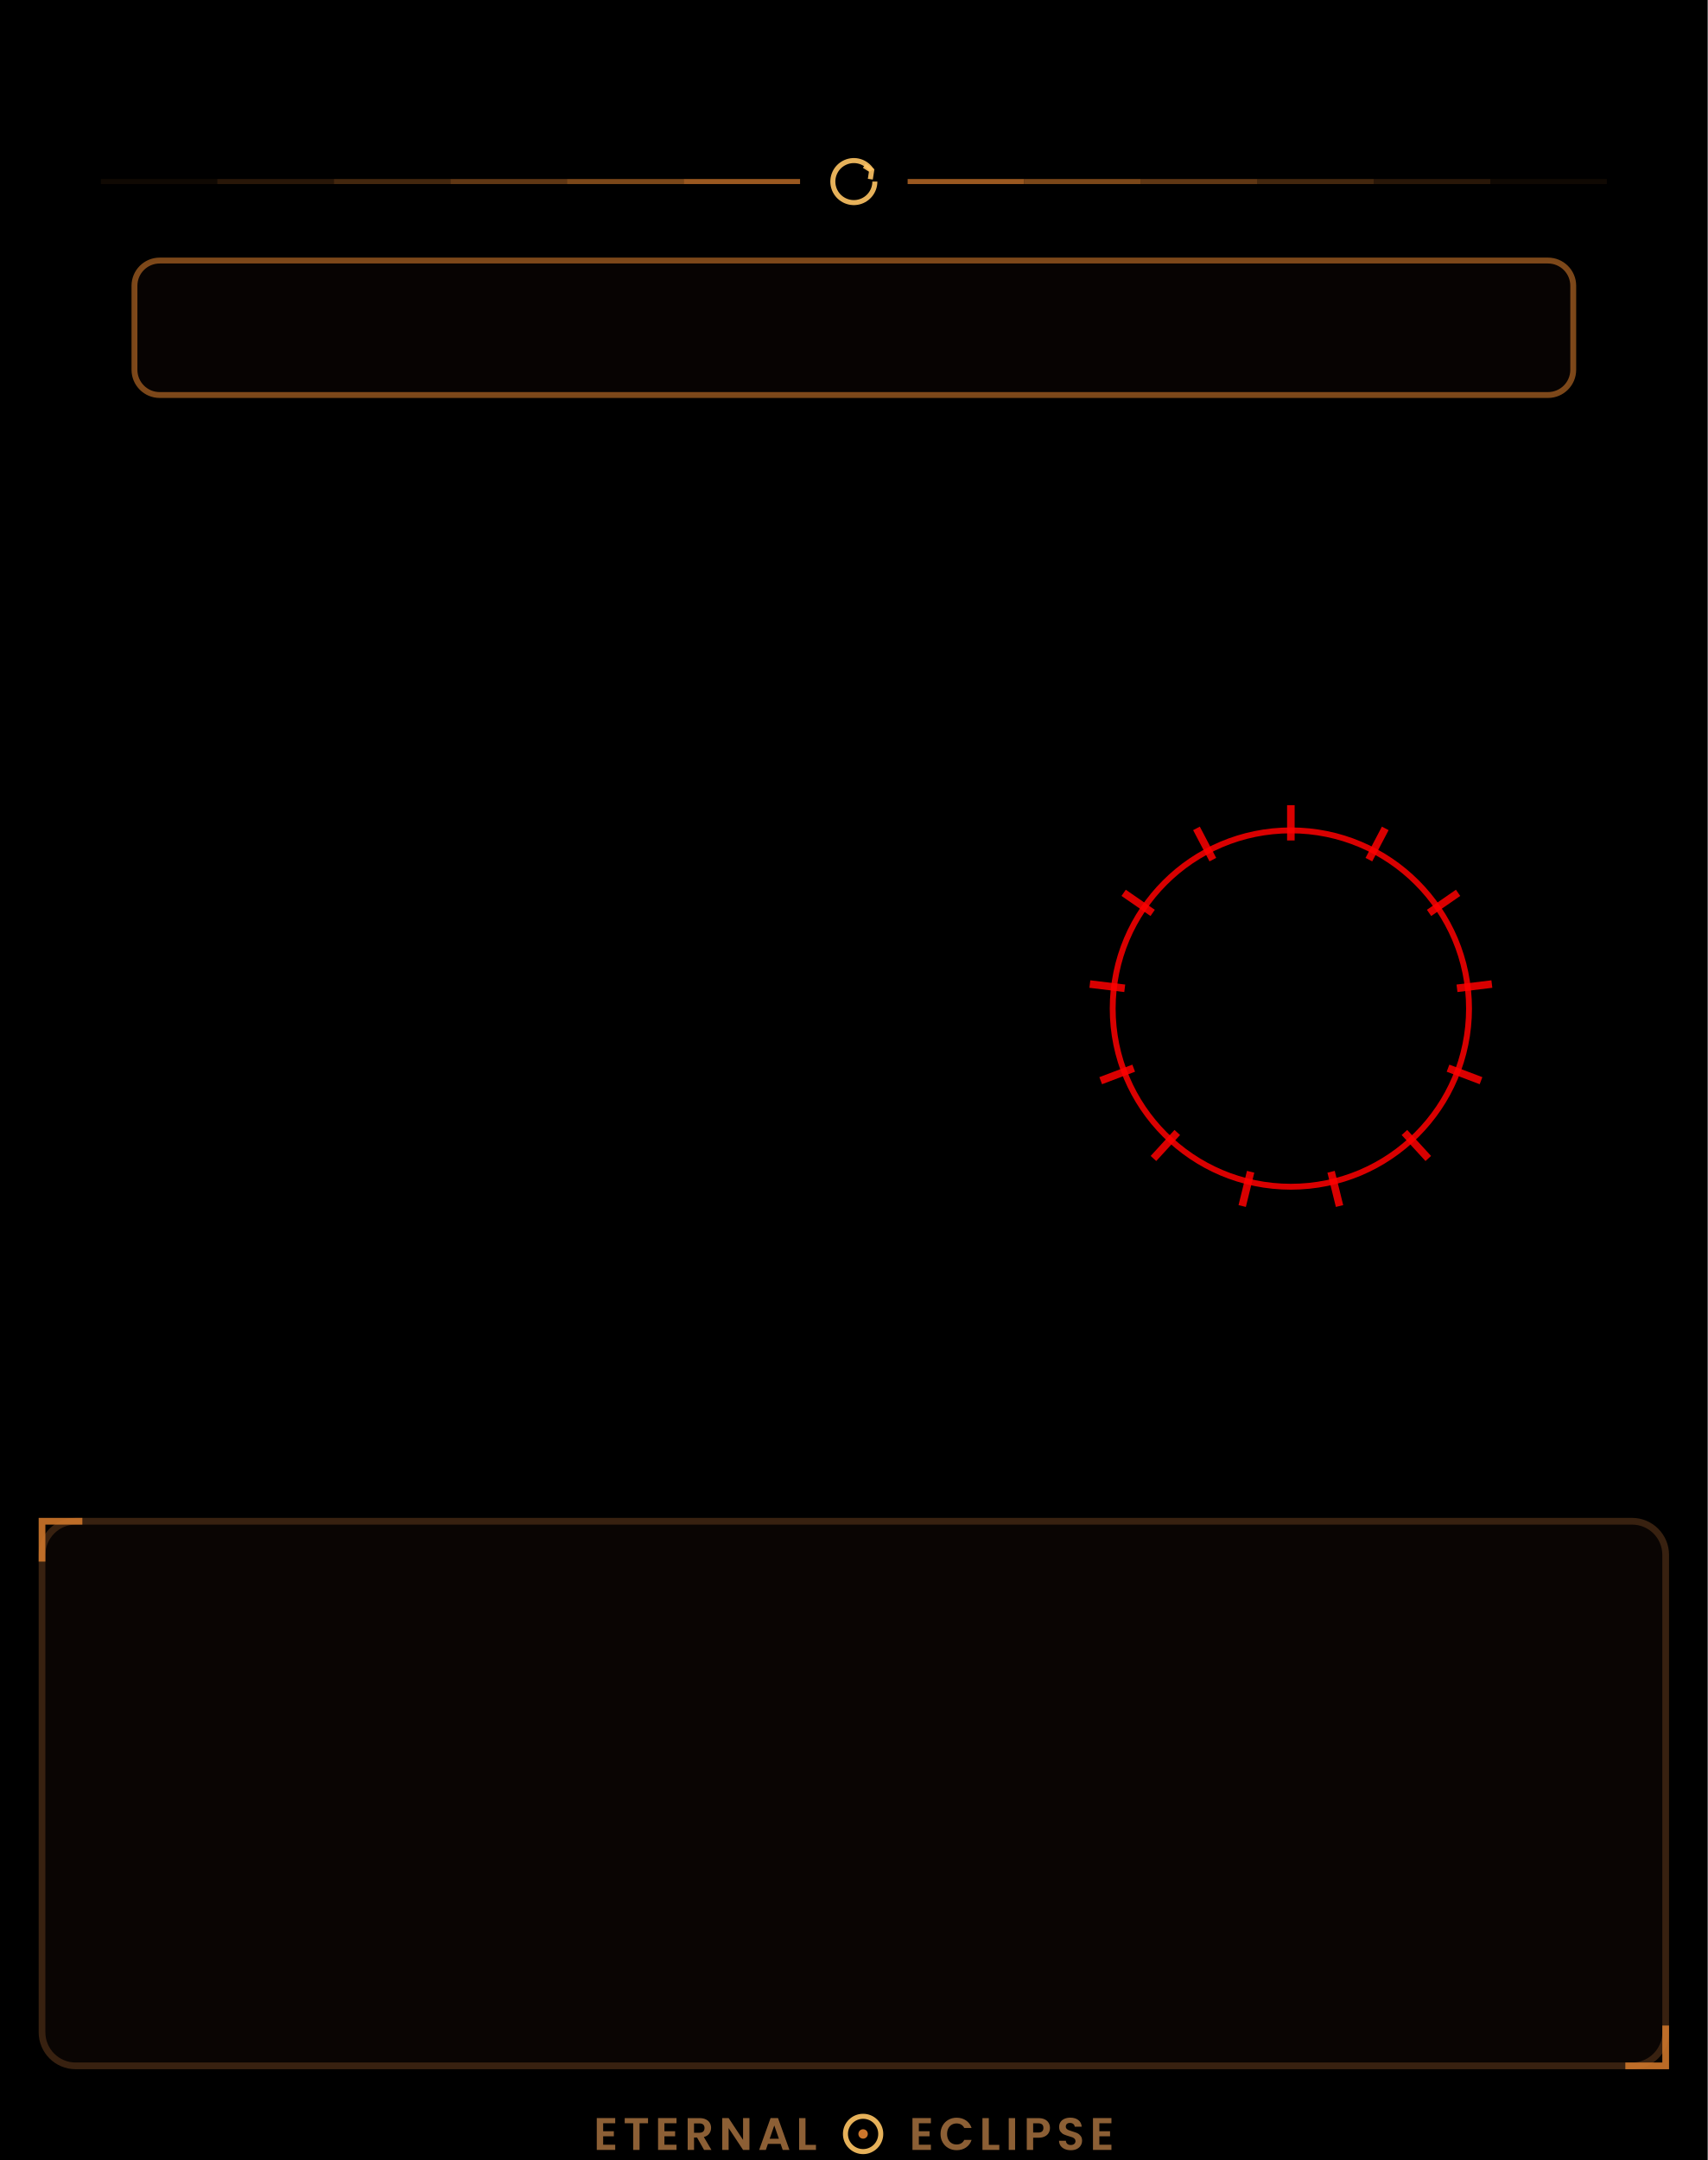
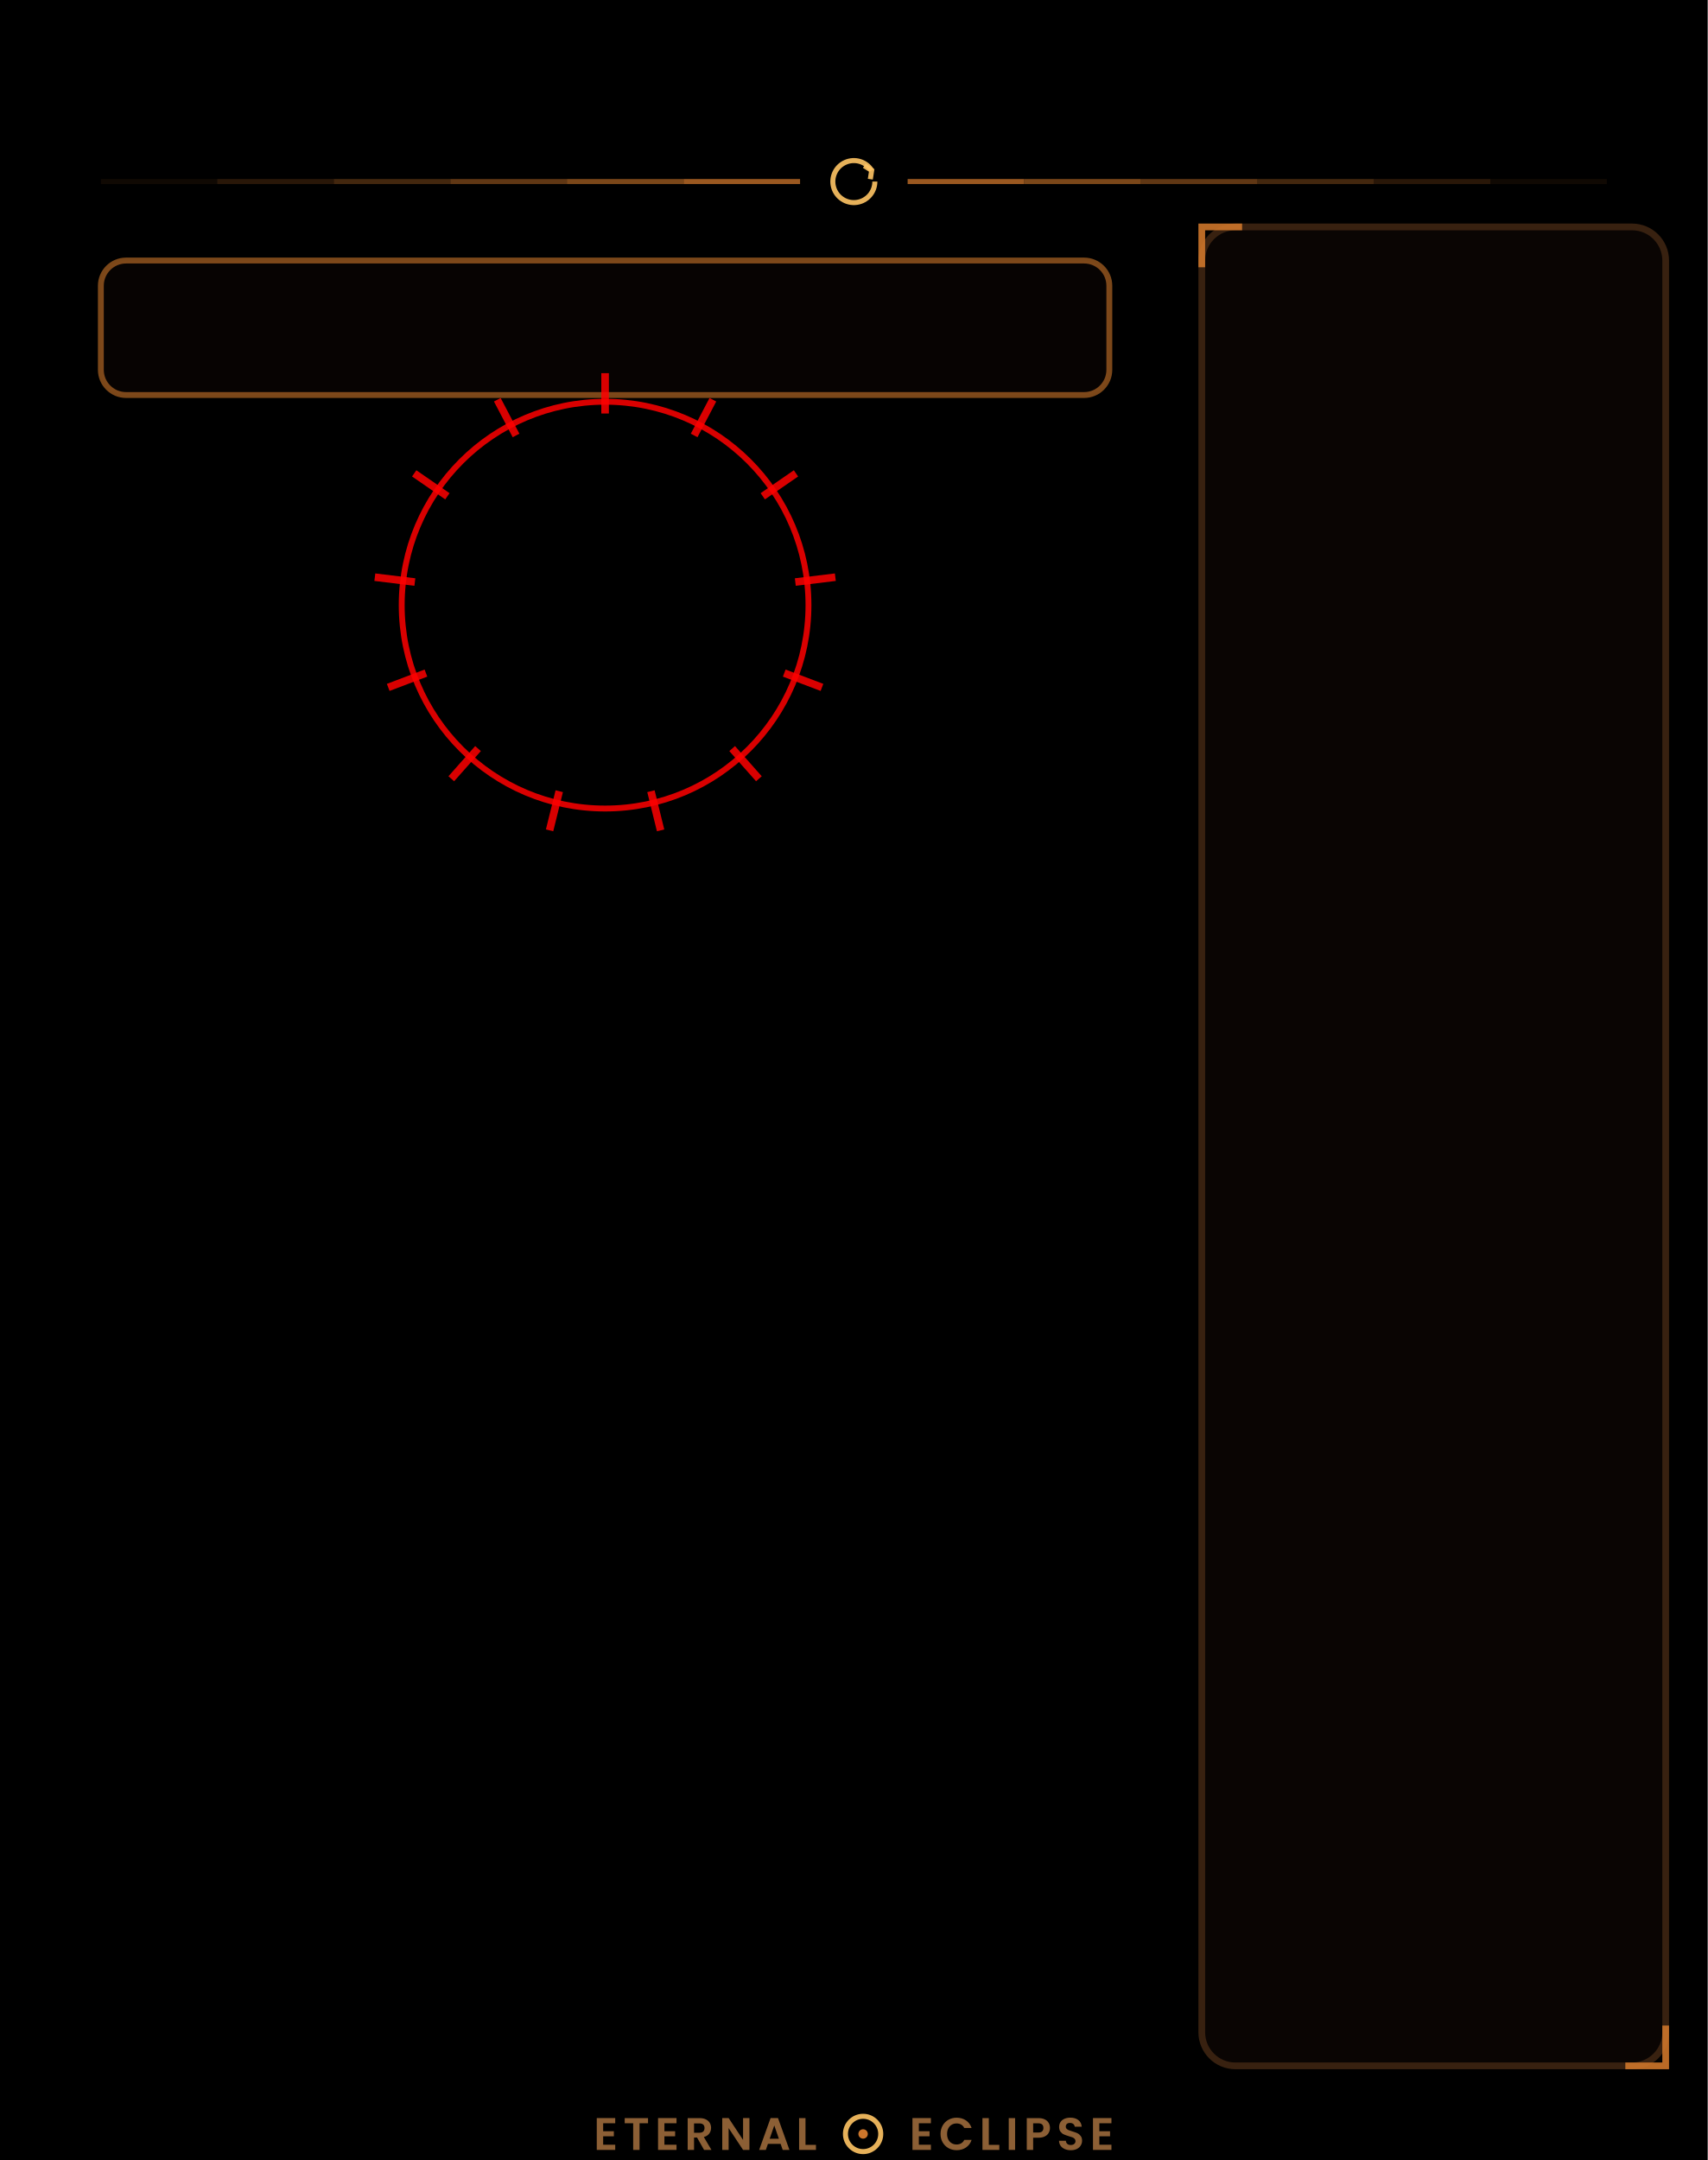
<svg xmlns="http://www.w3.org/2000/svg" width="101.6mm" height="128.5mm" viewBox="0 0 101.6 128.5">
  <rect x="0" y="0" width="101.6" height="128.5" fill="#000000" />
  <g stroke="#cd762b" stroke-width="0.3">
    <line x1="6.00" y1="10.8" x2="12.93" y2="10.8" stroke-opacity="0.08" />
    <line x1="12.93" y1="10.8" x2="19.87" y2="10.8" stroke-opacity="0.2" />
    <line x1="19.87" y1="10.8" x2="26.80" y2="10.8" stroke-opacity="0.33" />
    <line x1="26.80" y1="10.8" x2="33.73" y2="10.8" stroke-opacity="0.47" />
    <line x1="33.73" y1="10.8" x2="40.67" y2="10.8" stroke-opacity="0.6" />
    <line x1="40.67" y1="10.8" x2="47.60" y2="10.8" stroke-opacity="0.75" />
    <line x1="54.00" y1="10.8" x2="60.93" y2="10.8" stroke-opacity="0.75" />
    <line x1="60.93" y1="10.8" x2="67.87" y2="10.8" stroke-opacity="0.6" />
    <line x1="67.87" y1="10.8" x2="74.80" y2="10.8" stroke-opacity="0.47" />
    <line x1="74.80" y1="10.8" x2="81.73" y2="10.8" stroke-opacity="0.33" />
    <line x1="81.73" y1="10.8" x2="88.67" y2="10.8" stroke-opacity="0.2" />
    <line x1="88.67" y1="10.8" x2="95.60" y2="10.8" stroke-opacity="0.08" />
  </g>
  <g transform="translate(50.8 10.8)" fill="none" stroke="#ffc464" stroke-width="0.3" stroke-opacity="0.9">
    <path d="M 1.06,-0.66 A 1.25,1.25 0 1 0 1.25,0.00" />
    <path d="M 0.62,-0.94 L 1.06,-0.66 L 0.98,-0.14" />
  </g>
-   <rect x="8" y="15.5" width="85.6" height="8" rx="1.5" fill="#070302" stroke="#cd762b" stroke-width="0.35" stroke-opacity="0.6" />
-   <rect x="2.5" y="90.5" width="96.6" height="32.4" rx="2" fill="#0a0503" stroke="#382110" stroke-width="0.4" />
+   <rect x="6" y="15.5" width="60" height="8" rx="1.5" fill="#070302" stroke="#cd762b" stroke-width="0.35" stroke-opacity="0.6" />
+   <rect x="71.5" y="13.5" width="27.6" height="109.4" rx="2" fill="#0a0503" stroke="#382110" stroke-width="0.4" />
  <g fill="none" stroke="#cd762b" stroke-width="0.4" stroke-opacity="0.9">
-     <path d="M 2.5,92.9 L 2.5,90.5 L 4.9,90.5" />
+     <path d="M 71.5,15.9 L 71.5,13.5 L 73.9,13.5" />
    <path d="M 99.1,120.5 L 99.1,122.9 L 96.7,122.9" />
  </g>
-   <g transform="translate(76.8 60)" stroke="#ff0000" stroke-opacity="0.85" fill="none">
-     <circle cx="0" cy="0" r="10.6" stroke-width="0.35" />
+   <g transform="translate(36 36)" stroke="#ff0000" stroke-opacity="0.85" fill="none">
+     <circle cx="0" cy="0" r="12.1" stroke-width="0.35" />
    <g stroke-width="0.45">
-       <line x1="0.000" y1="-10.0" x2="0.000" y2="-12.1" />
-       <line x1="4.641" y1="-8.859" x2="5.616" y2="-10.719" />
-       <line x1="8.222" y1="-5.690" x2="9.949" y2="-6.885" />
-       <line x1="9.883" y1="-1.205" x2="11.959" y2="-1.458" />
-       <line x1="9.350" y1="3.546" x2="11.314" y2="4.291" />
-       <line x1="6.757" y1="7.372" x2="8.176" y2="8.920" />
-       <line x1="2.393" y1="9.709" x2="2.896" y2="11.748" />
-       <line x1="-2.393" y1="9.709" x2="-2.896" y2="11.748" />
-       <line x1="-6.757" y1="7.372" x2="-8.176" y2="8.920" />
-       <line x1="-9.350" y1="3.546" x2="-11.314" y2="4.291" />
-       <line x1="-9.883" y1="-1.205" x2="-11.959" y2="-1.458" />
-       <line x1="-8.222" y1="-5.690" x2="-9.949" y2="-6.885" />
-       <line x1="-4.641" y1="-8.859" x2="-5.616" y2="-10.719" />
+       <line x1="0.000" y1="-11.400" x2="0.000" y2="-13.800" />
+       <line x1="5.298" y1="-10.094" x2="6.413" y2="-12.219" />
+       <line x1="9.382" y1="-6.476" x2="11.357" y2="-7.839" />
+       <line x1="11.317" y1="-1.374" x2="13.699" y2="-1.663" />
+       <line x1="10.659" y1="4.042" x2="12.903" y2="4.894" />
+       <line x1="7.560" y1="8.533" x2="9.151" y2="10.329" />
+       <line x1="2.728" y1="11.069" x2="3.303" y2="13.399" />
+       <line x1="-2.728" y1="11.069" x2="-3.303" y2="13.399" />
+       <line x1="-7.560" y1="8.533" x2="-9.151" y2="10.329" />
+       <line x1="-10.659" y1="4.042" x2="-12.903" y2="4.894" />
+       <line x1="-11.317" y1="-1.374" x2="-13.699" y2="-1.663" />
+       <line x1="-9.382" y1="-6.476" x2="-11.357" y2="-7.839" />
+       <line x1="-5.298" y1="-10.094" x2="-6.413" y2="-12.219" />
    </g>
  </g>
  <g transform="translate(50.8 127.9)">
    <g fill="#9c6a3b" fill-opacity="0.9">
      <path d="M-14.915 -1.586V-1.111H-14.278V-0.810H-14.915V-0.309H-14.197V0.000H-15.295V-1.895H-14.197V-1.586Z" />
      <path d="M-12.245 -1.892V-1.586H-12.750V0.000H-13.129V-1.586H-13.633V-1.892Z" />
      <path d="M-11.270 -1.586V-1.111H-10.633V-0.810H-11.270V-0.309H-10.551V0.000H-11.649V-1.895H-10.551V-1.586Z" />
      <path d="M-8.911 0.000 -9.329 -0.737H-9.508V0.000H-9.887V-1.892H-9.177Q-8.957 -1.892 -8.803 -1.815Q-8.648 -1.737 -8.571 -1.606Q-8.494 -1.474 -8.494 -1.312Q-8.494 -1.125 -8.602 -0.974Q-8.711 -0.824 -8.925 -0.767L-8.472 0.000ZM-9.508 -1.022H-9.190Q-9.036 -1.022 -8.960 -1.096Q-8.884 -1.171 -8.884 -1.304Q-8.884 -1.434 -8.960 -1.506Q-9.036 -1.577 -9.190 -1.577H-9.508Z" />
      <path d="M-6.212 0.000H-6.591L-7.450 -1.298V0.000H-7.830V-1.895H-7.450L-6.591 -0.594V-1.895H-6.212Z" />
      <path d="M-4.357 -0.360H-5.111L-5.236 0.000H-5.634L-4.954 -1.895H-4.512L-3.832 0.000H-4.233ZM-4.460 -0.664 -4.734 -1.455 -5.008 -0.664Z" />
      <path d="M-2.877 -0.301H-2.254V0.000H-3.257V-1.892H-2.877Z" />
      <path d="M3.867 -1.586V-1.111H4.504V-0.810H3.867V-0.309H4.585V0.000H3.487V-1.895H4.585V-1.586Z" />
      <path d="M6.117 -1.916Q6.434 -1.916 6.672 -1.754Q6.911 -1.591 7.006 -1.304H6.569Q6.504 -1.439 6.386 -1.507Q6.268 -1.575 6.114 -1.575Q5.948 -1.575 5.820 -1.498Q5.691 -1.420 5.619 -1.279Q5.547 -1.138 5.547 -0.949Q5.547 -0.762 5.619 -0.619Q5.691 -0.477 5.820 -0.400Q5.948 -0.323 6.114 -0.323Q6.268 -0.323 6.386 -0.392Q6.504 -0.461 6.569 -0.596H7.006Q6.911 -0.306 6.673 -0.145Q6.436 0.016 6.117 0.016Q5.845 0.016 5.627 -0.107Q5.409 -0.230 5.283 -0.450Q5.157 -0.669 5.157 -0.949Q5.157 -1.228 5.283 -1.449Q5.409 -1.670 5.627 -1.793Q5.845 -1.916 6.117 -1.916Z" />
      <path d="M8.030 -0.301H8.654V0.000H7.651V-1.892H8.030Z" />
      <path d="M9.594 -1.892V0.000H9.215V-1.892Z" />
      <path d="M10.985 -0.726H10.668V0.000H10.288V-1.892H10.985Q11.204 -1.892 11.359 -1.816Q11.513 -1.740 11.591 -1.607Q11.668 -1.474 11.668 -1.306Q11.668 -1.155 11.596 -1.022Q11.524 -0.889 11.371 -0.808Q11.218 -0.726 10.985 -0.726ZM11.278 -1.306Q11.278 -1.583 10.969 -1.583H10.668V-1.033H10.969Q11.126 -1.033 11.202 -1.104Q11.278 -1.176 11.278 -1.306Z" />
      <path d="M12.207 -0.545H12.614Q12.622 -0.428 12.697 -0.360Q12.771 -0.293 12.901 -0.293Q13.034 -0.293 13.110 -0.356Q13.186 -0.420 13.186 -0.523Q13.186 -0.607 13.134 -0.661Q13.083 -0.716 13.006 -0.747Q12.928 -0.778 12.793 -0.816Q12.609 -0.870 12.493 -0.923Q12.378 -0.976 12.296 -1.083Q12.213 -1.190 12.213 -1.369Q12.213 -1.537 12.297 -1.661Q12.381 -1.786 12.533 -1.853Q12.685 -1.919 12.880 -1.919Q13.172 -1.919 13.355 -1.777Q13.538 -1.634 13.557 -1.380H13.140Q13.134 -1.477 13.057 -1.541Q12.980 -1.605 12.853 -1.605Q12.741 -1.605 12.675 -1.548Q12.609 -1.491 12.609 -1.382Q12.609 -1.306 12.659 -1.256Q12.709 -1.206 12.783 -1.175Q12.858 -1.144 12.994 -1.103Q13.178 -1.049 13.294 -0.995Q13.411 -0.941 13.495 -0.832Q13.579 -0.724 13.579 -0.548Q13.579 -0.396 13.500 -0.266Q13.422 -0.136 13.270 -0.058Q13.118 0.019 12.909 0.019Q12.712 0.019 12.553 -0.049Q12.395 -0.117 12.302 -0.244Q12.210 -0.371 12.207 -0.545Z" />
      <path d="M14.606 -1.586V-1.111H15.243V-0.810H14.606V-0.309H15.325V0.000H14.227V-1.895H15.325V-1.586Z" />
    </g>
    <circle cx="0.550" cy="-0.950" r="1.05" fill="none" stroke="#ffc464" stroke-width="0.3" stroke-opacity="0.9" />
    <circle cx="0.550" cy="-0.950" r="0.28" fill="#cd762b" />
  </g>
</svg>
